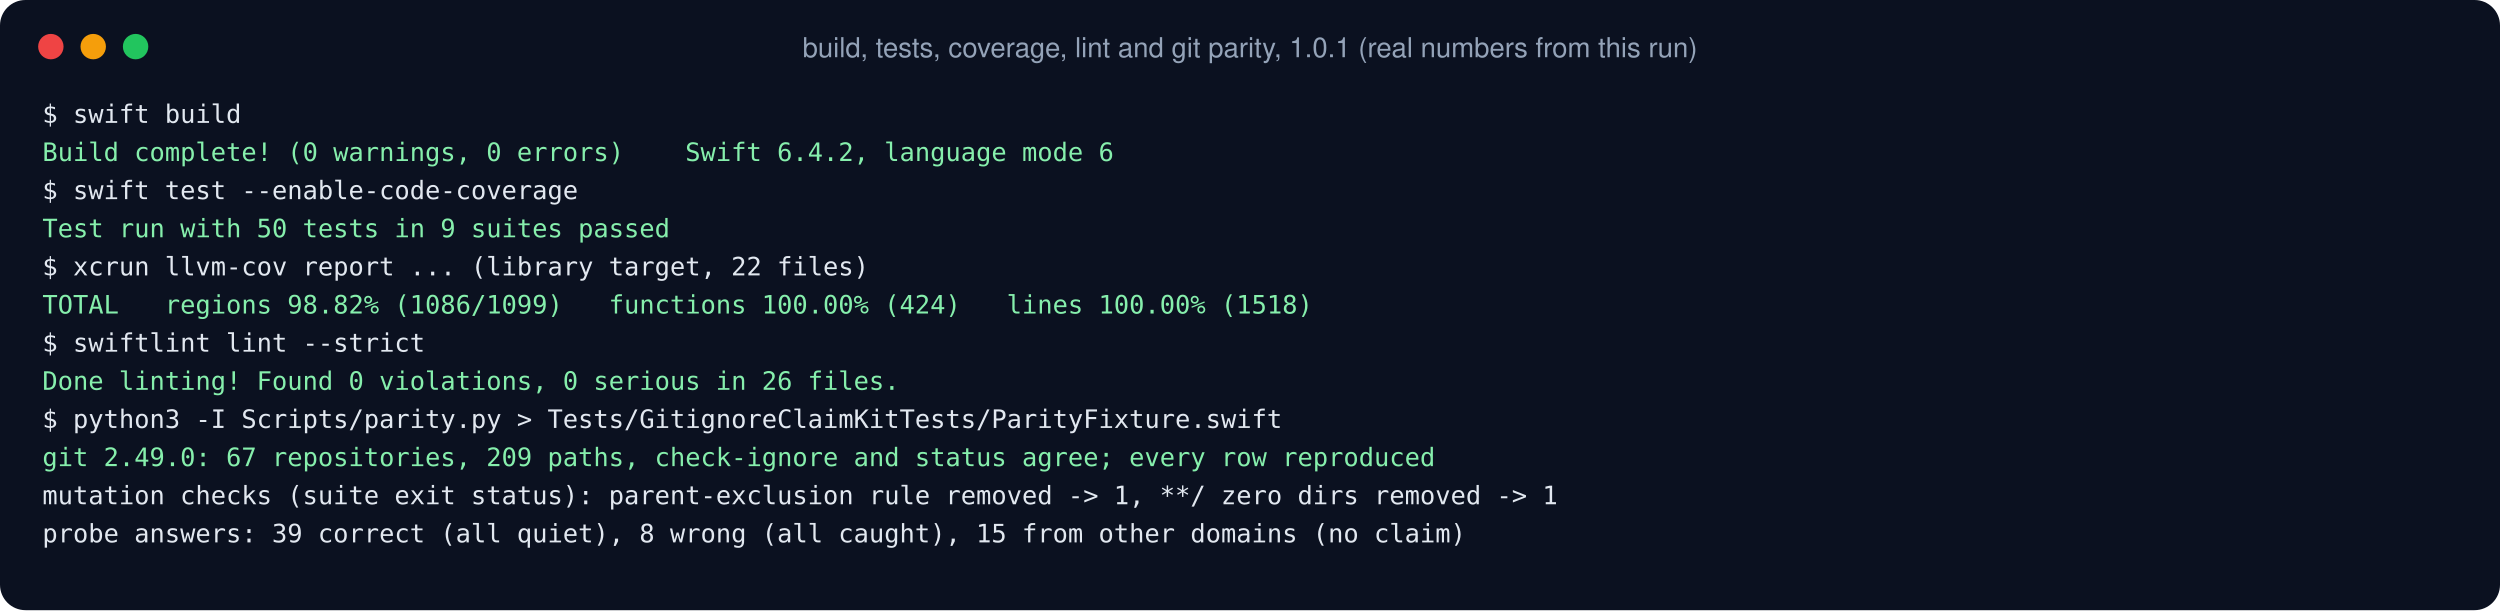
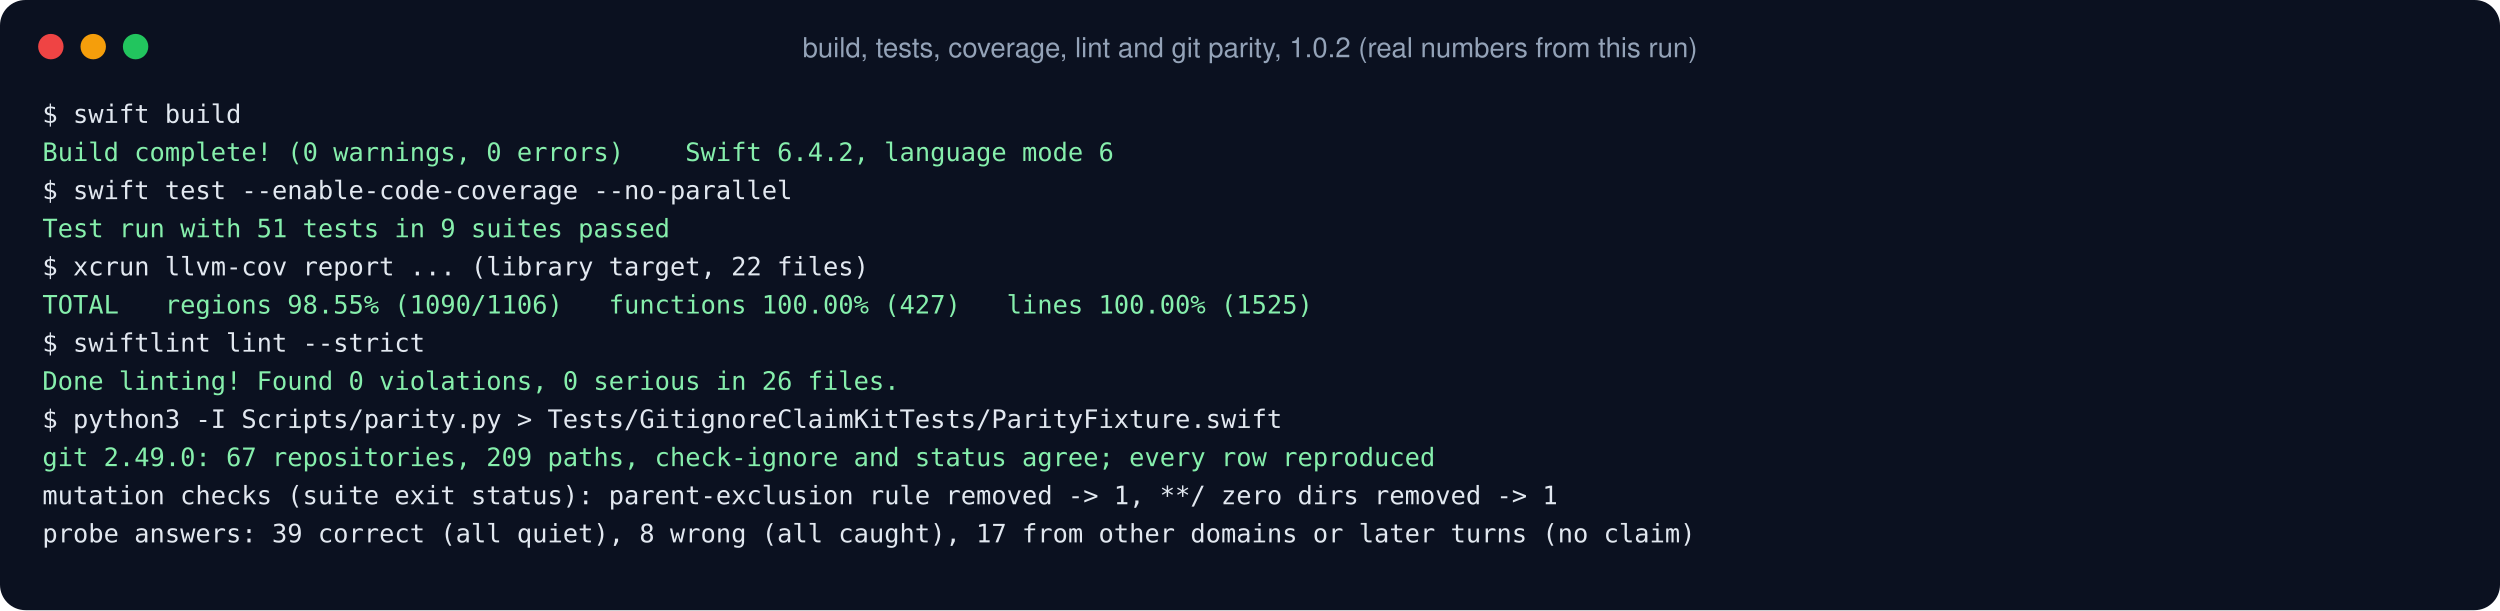
<svg xmlns="http://www.w3.org/2000/svg" width="1180" height="288" viewBox="0 0 1180 288">
  <rect width="1180" height="288" rx="12" fill="#0b1120" />
  <circle cx="24" cy="22" r="6" fill="#ef4444" />
  <circle cx="44" cy="22" r="6" fill="#f59e0b" />
  <circle cx="64" cy="22" r="6" fill="#22c55e" />
-   <text x="590.0" y="27" fill="#94a3b8" font-family="Helvetica, Arial, sans-serif" font-size="13" text-anchor="middle">build, tests, coverage, lint and git parity, 1.0.1 (real numbers from this run)</text>
+   <text x="590.0" y="27" fill="#94a3b8" font-family="Helvetica, Arial, sans-serif" font-size="13" text-anchor="middle">build, tests, coverage, lint and git parity, 1.0.2 (real numbers from this run)</text>
  <text x="20" y="58" fill="#e2e8f0" font-family="Menlo, Monaco, monospace" font-size="12" text-anchor="start">$ swift build</text>
  <text x="20" y="76" fill="#86efac" font-family="Menlo, Monaco, monospace" font-size="12" text-anchor="start">Build complete! (0 warnings, 0 errors)    Swift 6.4.2, language mode 6</text>
-   <text x="20" y="94" fill="#e2e8f0" font-family="Menlo, Monaco, monospace" font-size="12" text-anchor="start">$ swift test --enable-code-coverage</text>
-   <text x="20" y="112" fill="#86efac" font-family="Menlo, Monaco, monospace" font-size="12" text-anchor="start">Test run with 50 tests in 9 suites passed</text>
+   <text x="20" y="94" fill="#e2e8f0" font-family="Menlo, Monaco, monospace" font-size="12" text-anchor="start">$ swift test --enable-code-coverage --no-parallel</text>
+   <text x="20" y="112" fill="#86efac" font-family="Menlo, Monaco, monospace" font-size="12" text-anchor="start">Test run with 51 tests in 9 suites passed</text>
  <text x="20" y="130" fill="#e2e8f0" font-family="Menlo, Monaco, monospace" font-size="12" text-anchor="start">$ xcrun llvm-cov report ... (library target, 22 files)</text>
-   <text x="20" y="148" fill="#86efac" font-family="Menlo, Monaco, monospace" font-size="12" text-anchor="start">TOTAL   regions 98.82% (1086/1099)   functions 100.00% (424)   lines 100.00% (1518)</text>
+   <text x="20" y="148" fill="#86efac" font-family="Menlo, Monaco, monospace" font-size="12" text-anchor="start">TOTAL   regions 98.55% (1090/1106)   functions 100.00% (427)   lines 100.00% (1525)</text>
  <text x="20" y="166" fill="#e2e8f0" font-family="Menlo, Monaco, monospace" font-size="12" text-anchor="start">$ swiftlint lint --strict</text>
  <text x="20" y="184" fill="#86efac" font-family="Menlo, Monaco, monospace" font-size="12" text-anchor="start">Done linting! Found 0 violations, 0 serious in 26 files.</text>
  <text x="20" y="202" fill="#e2e8f0" font-family="Menlo, Monaco, monospace" font-size="12" text-anchor="start">$ python3 -I Scripts/parity.py &gt; Tests/GitignoreClaimKitTests/ParityFixture.swift</text>
  <text x="20" y="220" fill="#86efac" font-family="Menlo, Monaco, monospace" font-size="12" text-anchor="start">git 2.49.0: 67 repositories, 209 paths, check-ignore and status agree; every row reproduced</text>
  <text x="20" y="238" fill="#e2e8f0" font-family="Menlo, Monaco, monospace" font-size="12" text-anchor="start">mutation checks (suite exit status): parent-exclusion rule removed -&gt; 1, **/ zero dirs removed -&gt; 1</text>
-   <text x="20" y="256" fill="#e2e8f0" font-family="Menlo, Monaco, monospace" font-size="12" text-anchor="start">probe answers: 39 correct (all quiet), 8 wrong (all caught), 15 from other domains (no claim)</text>
+   <text x="20" y="256" fill="#e2e8f0" font-family="Menlo, Monaco, monospace" font-size="12" text-anchor="start">probe answers: 39 correct (all quiet), 8 wrong (all caught), 17 from other domains or later turns (no claim)</text>
</svg>
